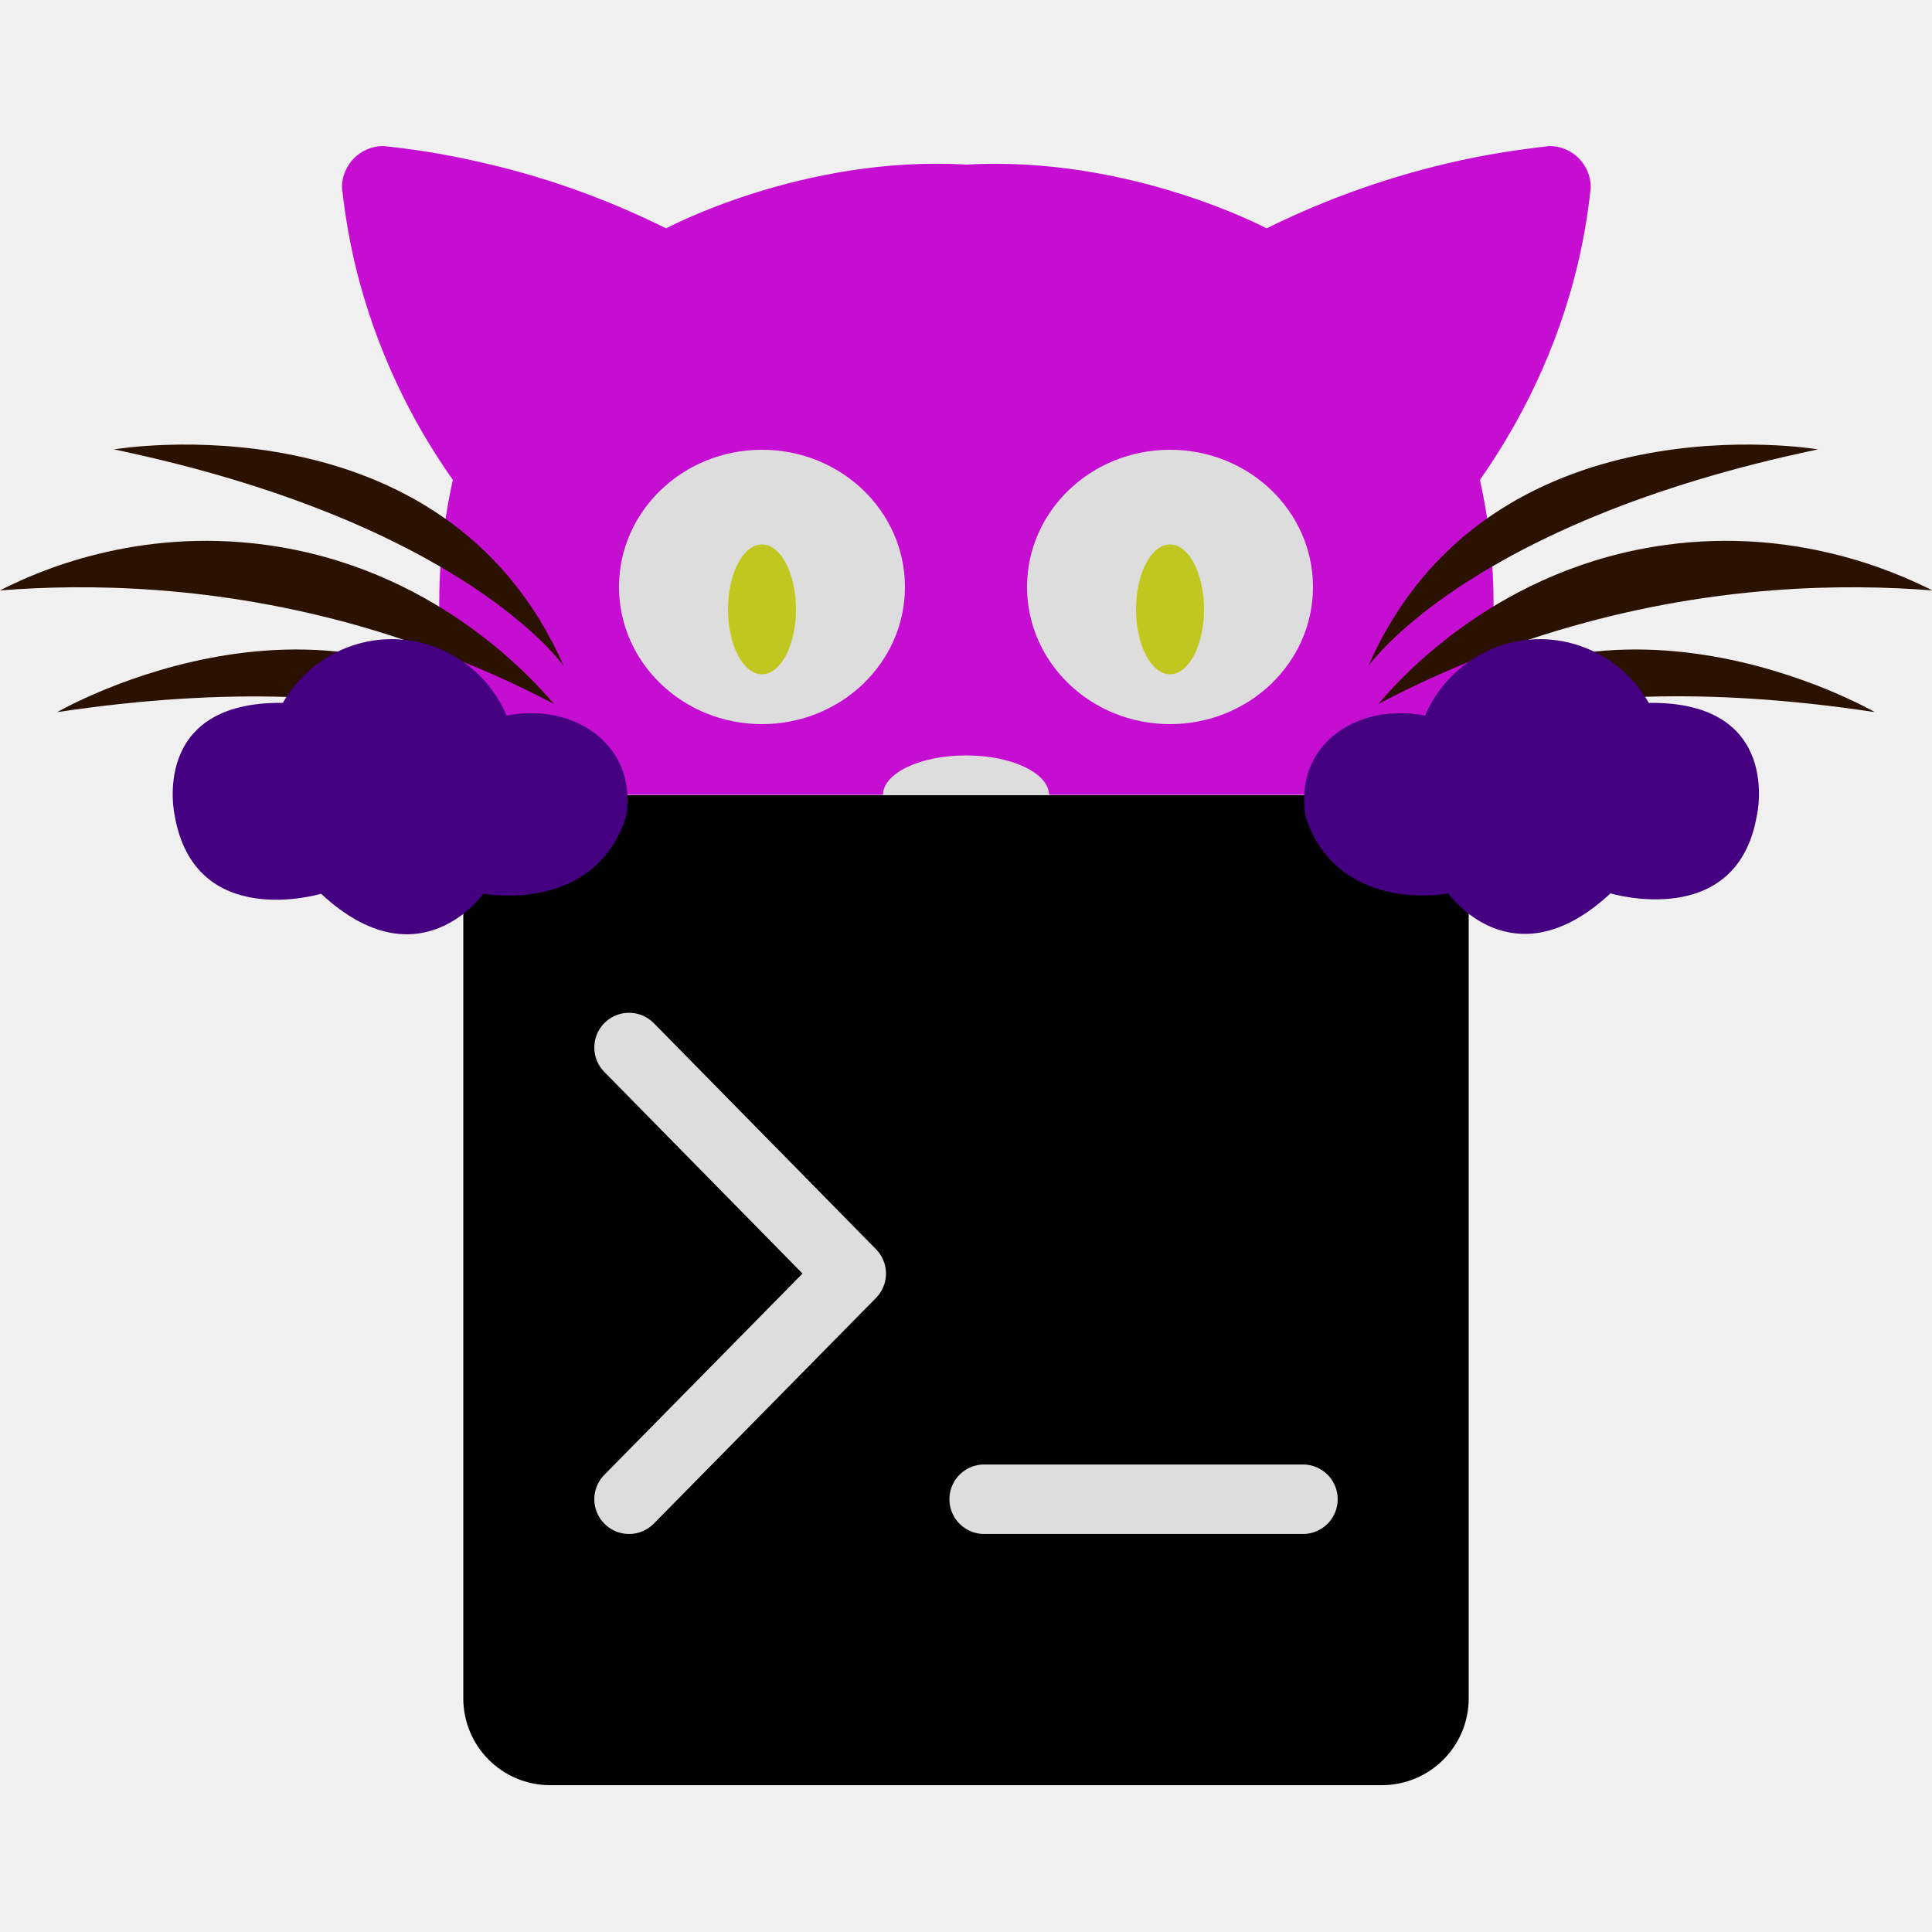
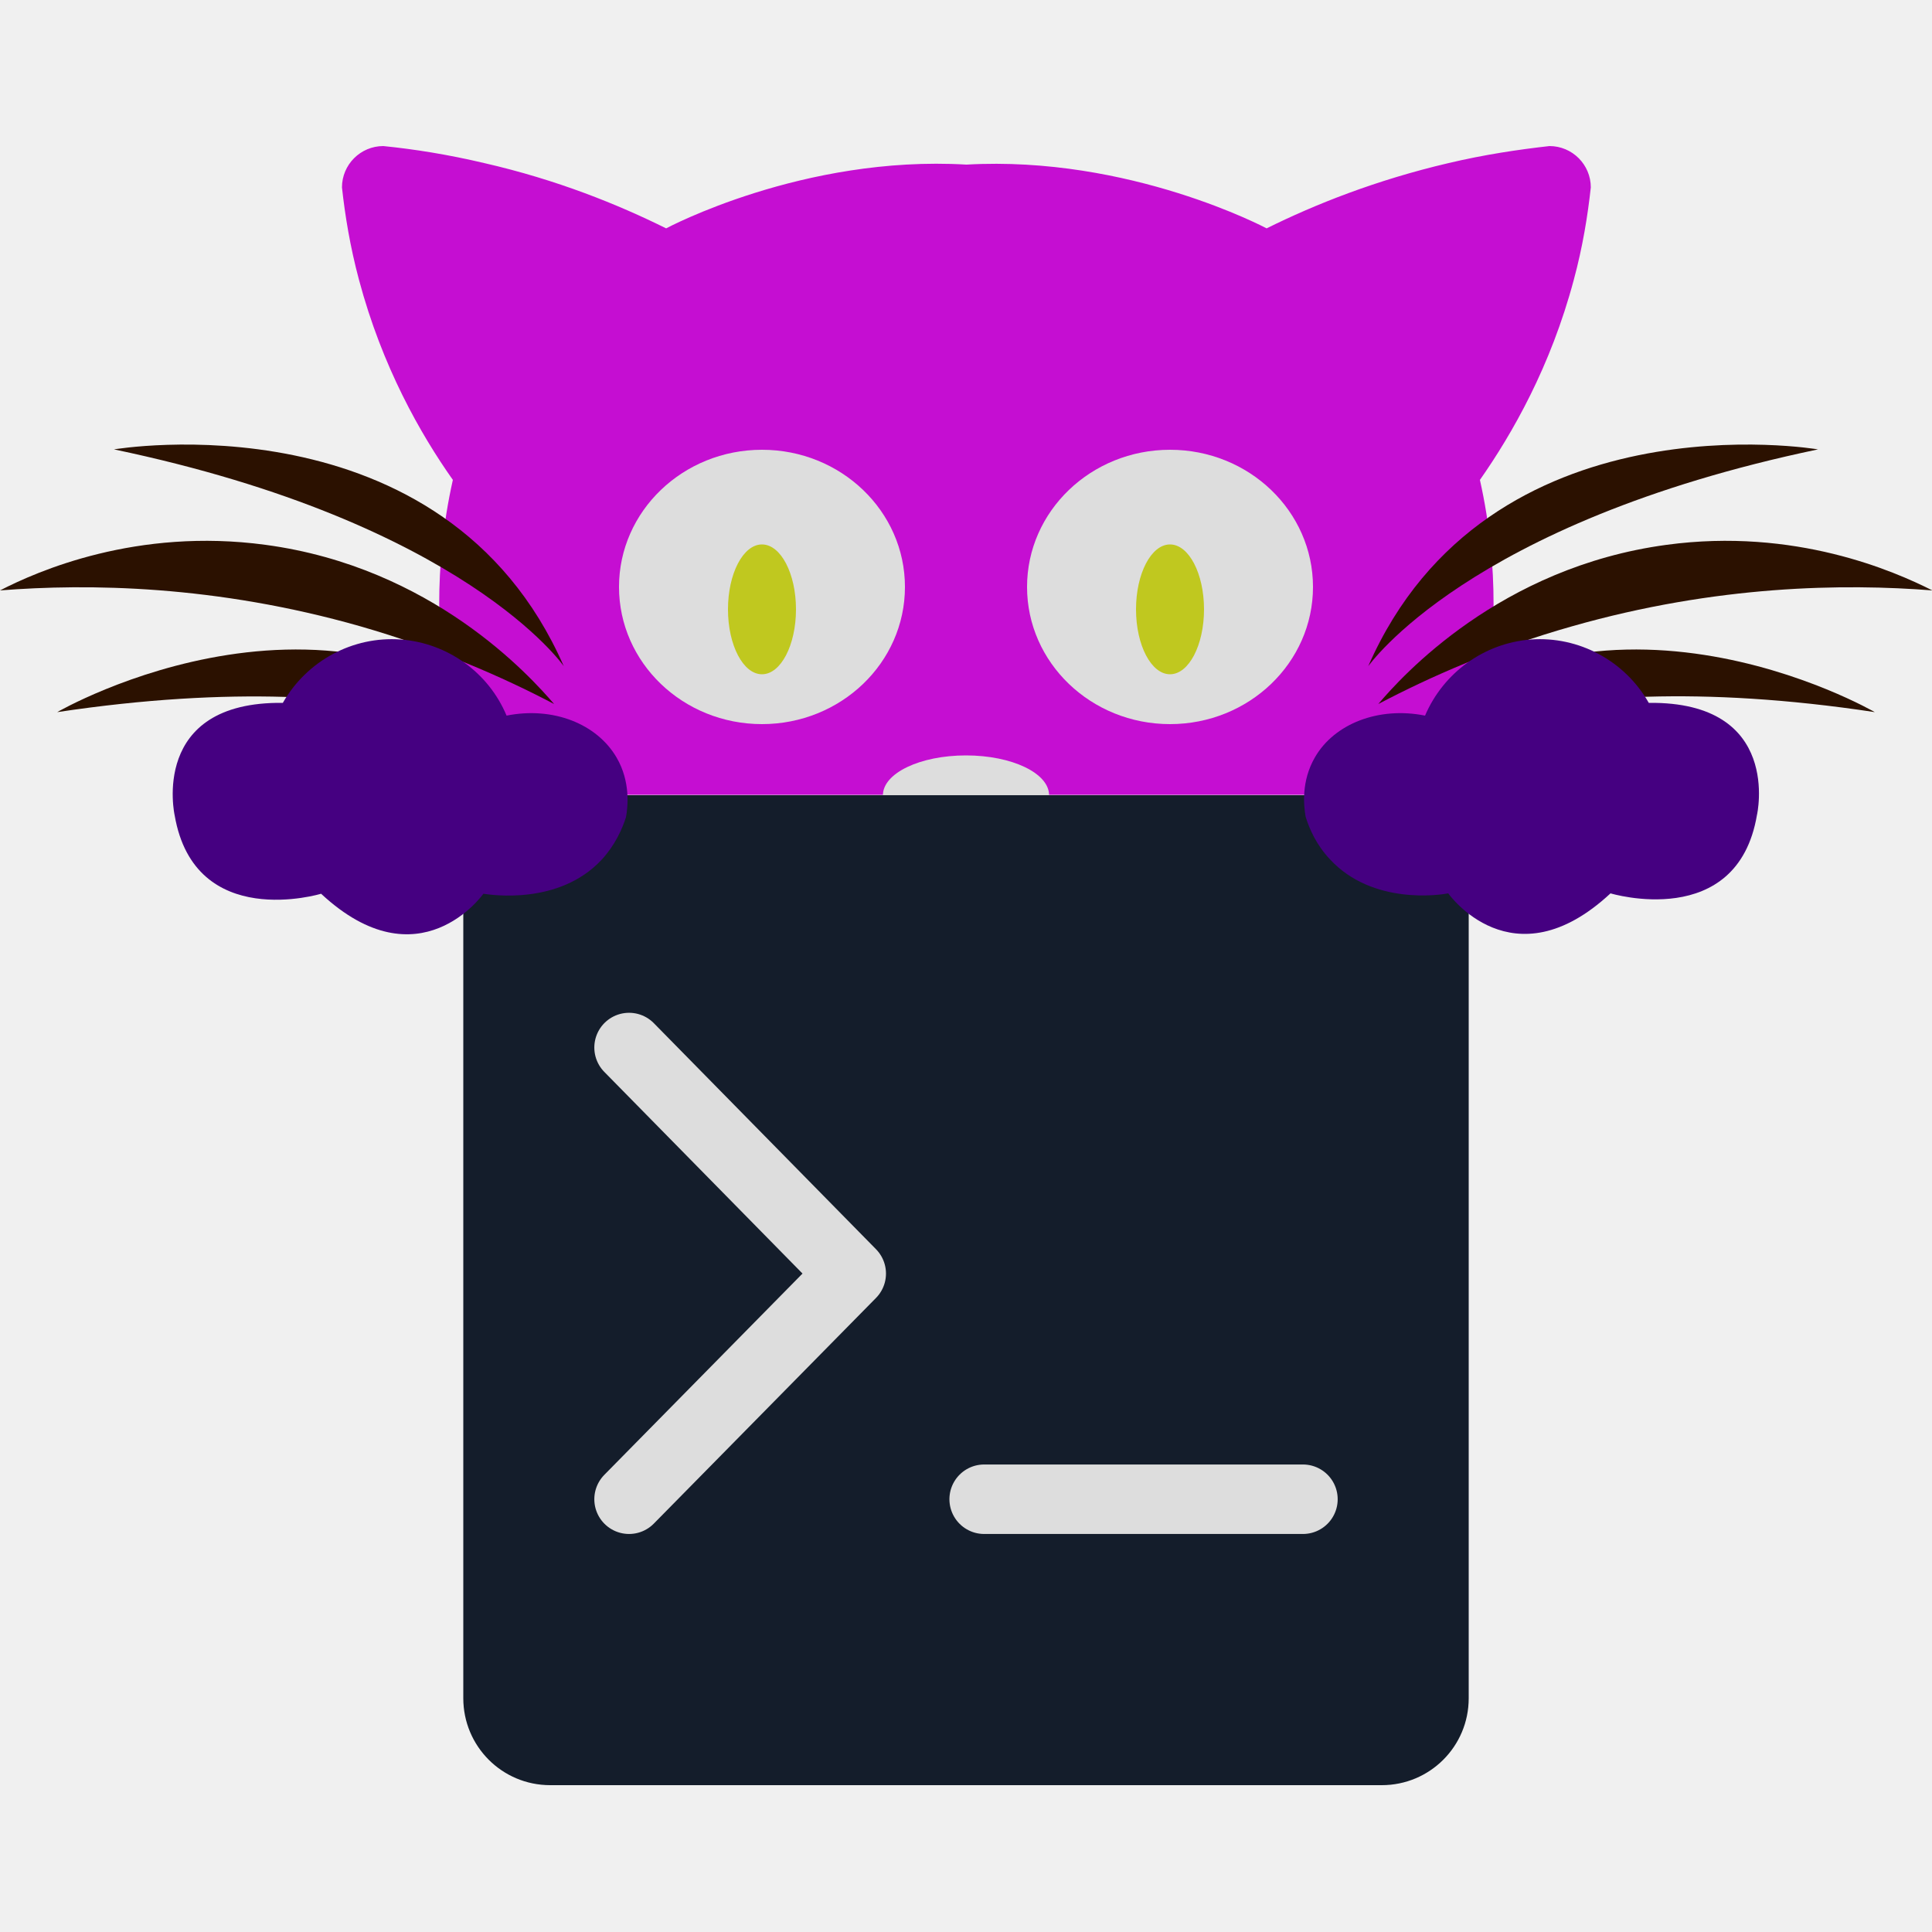
<svg xmlns="http://www.w3.org/2000/svg" width="512" height="512" viewBox="0 0 512 512" fill="none">
  <g clip-path="url(#clip0_31_490)">
-     <path d="M145.818 210.739H366.182C378.982 210.739 389.222 221.082 389.222 233.779V450.048C389.222 462.848 378.88 473.088 366.182 473.088H145.818C133.018 473.088 122.778 462.746 122.778 450.048V233.882C122.778 221.082 133.12 210.739 145.818 210.739Z" fill="black" />
+     <path d="M145.818 210.739H366.182C378.982 210.739 389.222 221.082 389.222 233.779V450.048C389.222 462.848 378.88 473.088 366.182 473.088H145.818C133.018 473.088 122.778 462.746 122.778 450.048V233.882C122.778 221.082 133.12 210.739 145.818 210.739Z" fill="#141D2B" />
    <path d="M166.707 277.606L225.587 337.51L166.707 397.312" stroke="#DDDDDD" stroke-width="18.414" stroke-miterlimit="10" stroke-linecap="round" stroke-linejoin="round" />
    <path d="M260.813 397.312H345.293" stroke="#DDDDDD" stroke-width="18.414" stroke-miterlimit="10" stroke-linecap="round" stroke-linejoin="round" />
    <path d="M421.581 49.664C421.581 43.623 416.666 38.707 410.624 38.707C402.432 39.629 393.421 40.96 383.898 43.213C364.646 47.718 348.467 54.17 335.667 60.519C335.667 60.519 299.418 41.165 256.102 43.623C212.787 41.062 176.538 60.519 176.538 60.519C163.738 54.17 147.558 47.616 128.307 43.213C118.784 40.96 109.773 39.526 101.581 38.707C95.539 38.707 90.624 43.623 90.624 49.664C91.443 57.139 92.774 65.331 95.13 74.138C101.274 97.178 111.411 114.995 120.013 127.181C109.466 174.182 125.338 210.637 125.338 210.637H256H386.867C386.867 210.637 402.739 174.182 392.192 127.181C400.794 114.893 410.931 97.178 417.075 74.138C419.43 65.434 420.762 57.139 421.581 49.664Z" fill="#C50ED2" />
    <path d="M201.933 191.898C222.858 191.898 239.821 175.622 239.821 155.546C239.821 135.469 222.858 119.194 201.933 119.194C181.008 119.194 164.045 135.469 164.045 155.546C164.045 175.622 181.008 191.898 201.933 191.898Z" fill="#DDDDDD" />
    <path d="M310.067 191.898C330.992 191.898 347.955 175.622 347.955 155.546C347.955 135.469 330.992 119.194 310.067 119.194C289.142 119.194 272.179 135.469 272.179 155.546C272.179 175.622 289.142 191.898 310.067 191.898Z" fill="#DDDDDD" />
    <path d="M201.933 178.688C206.91 178.688 210.944 170.986 210.944 161.485C210.944 151.984 206.91 144.282 201.933 144.282C196.956 144.282 192.922 151.984 192.922 161.485C192.922 170.986 196.956 178.688 201.933 178.688Z" fill="#C0C81F" />
    <path d="M310.067 178.688C315.044 178.688 319.078 170.986 319.078 161.485C319.078 151.984 315.044 144.282 310.067 144.282C305.09 144.282 301.056 151.984 301.056 161.485C301.056 170.986 305.09 178.688 310.067 178.688Z" fill="#C0C81F" />
    <path d="M233.984 210.739C233.984 204.903 243.814 200.192 256 200.192C268.186 200.192 278.016 204.903 278.016 210.739" fill="#DDDDDD" />
    <path d="M30.208 119.091C123.187 138.547 149.402 176.538 149.402 176.538C117.658 104.141 30.208 119.091 30.208 119.091Z" fill="#2B1100" />
    <path d="M15.155 188.723C109.158 174.592 146.842 201.011 146.842 201.011C91.853 144.179 15.155 188.723 15.155 188.723Z" fill="#2B1100" />
    <path d="M70.349 144.384C36.25 139.776 9.933 151.347 0 156.467C23.347 154.624 57.139 155.034 95.539 165.99C115.814 171.827 133.018 179.302 146.842 186.573C140.493 179.2 114.586 150.323 70.349 144.384Z" fill="#2B1100" />
    <path d="M481.792 119.091C481.792 119.091 394.342 104.141 362.598 176.538C362.701 176.538 388.813 138.547 481.792 119.091Z" fill="#2B1100" />
    <path d="M365.158 201.011C365.158 201.011 402.944 174.49 496.845 188.723C496.845 188.723 420.147 144.179 365.158 201.011Z" fill="#2B1100" />
    <path d="M441.651 144.384C397.517 150.323 371.507 179.2 365.261 186.573C379.085 179.302 396.288 171.725 416.563 165.99C454.963 155.034 488.755 154.624 512.102 156.467C501.965 151.347 475.648 139.776 441.651 144.384Z" fill="#2B1100" />
    <path d="M134.246 189.645C129.434 178.176 118.579 170.394 106.189 169.472C93.491 168.551 81.306 175.104 74.957 186.266C39.526 185.856 46.285 216.064 46.285 216.064C51.61 246.989 85.094 236.851 85.094 236.851C111.104 261.018 128.102 236.851 128.102 236.851C130.15 237.159 148.173 239.923 159.437 227.84C163.021 223.949 164.864 219.751 165.888 216.576C166.4 213.811 167.117 207.155 163.43 200.807C158.208 191.795 146.534 187.187 134.246 189.645Z" fill="#450081" />
    <path d="M436.941 186.266C430.592 175.104 418.406 168.551 405.709 169.472C393.421 170.394 382.566 178.176 377.651 189.645C365.363 187.187 353.587 191.795 348.467 200.704C344.781 207.053 345.498 213.607 346.01 216.474C347.034 219.751 348.877 223.949 352.461 227.738C363.725 239.923 381.747 237.159 383.795 236.749C383.795 236.749 400.794 260.915 426.803 236.749C426.803 236.749 460.39 246.887 465.613 215.962C465.613 216.064 472.474 185.856 436.941 186.266Z" fill="#450081" />
  </g>
  <defs>
    <clipPath id="clip0_31_490">
      <rect width="512" height="512" fill="white" />
    </clipPath>
  </defs>
</svg>
